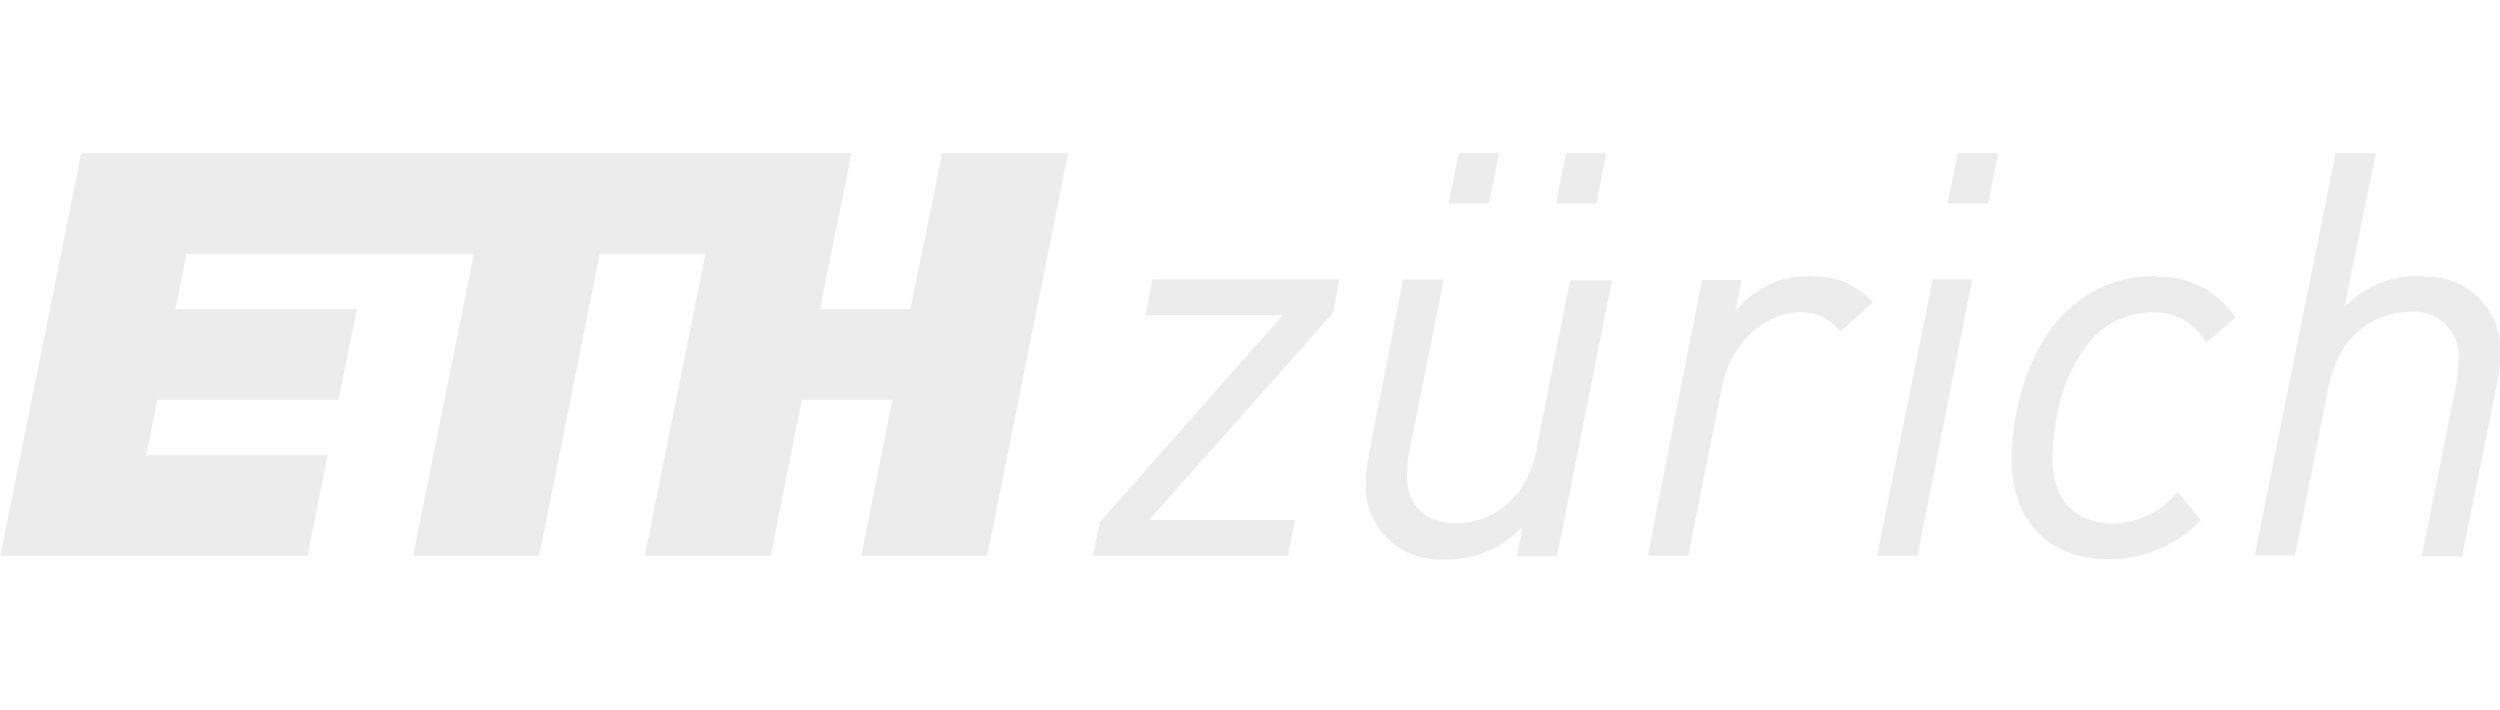
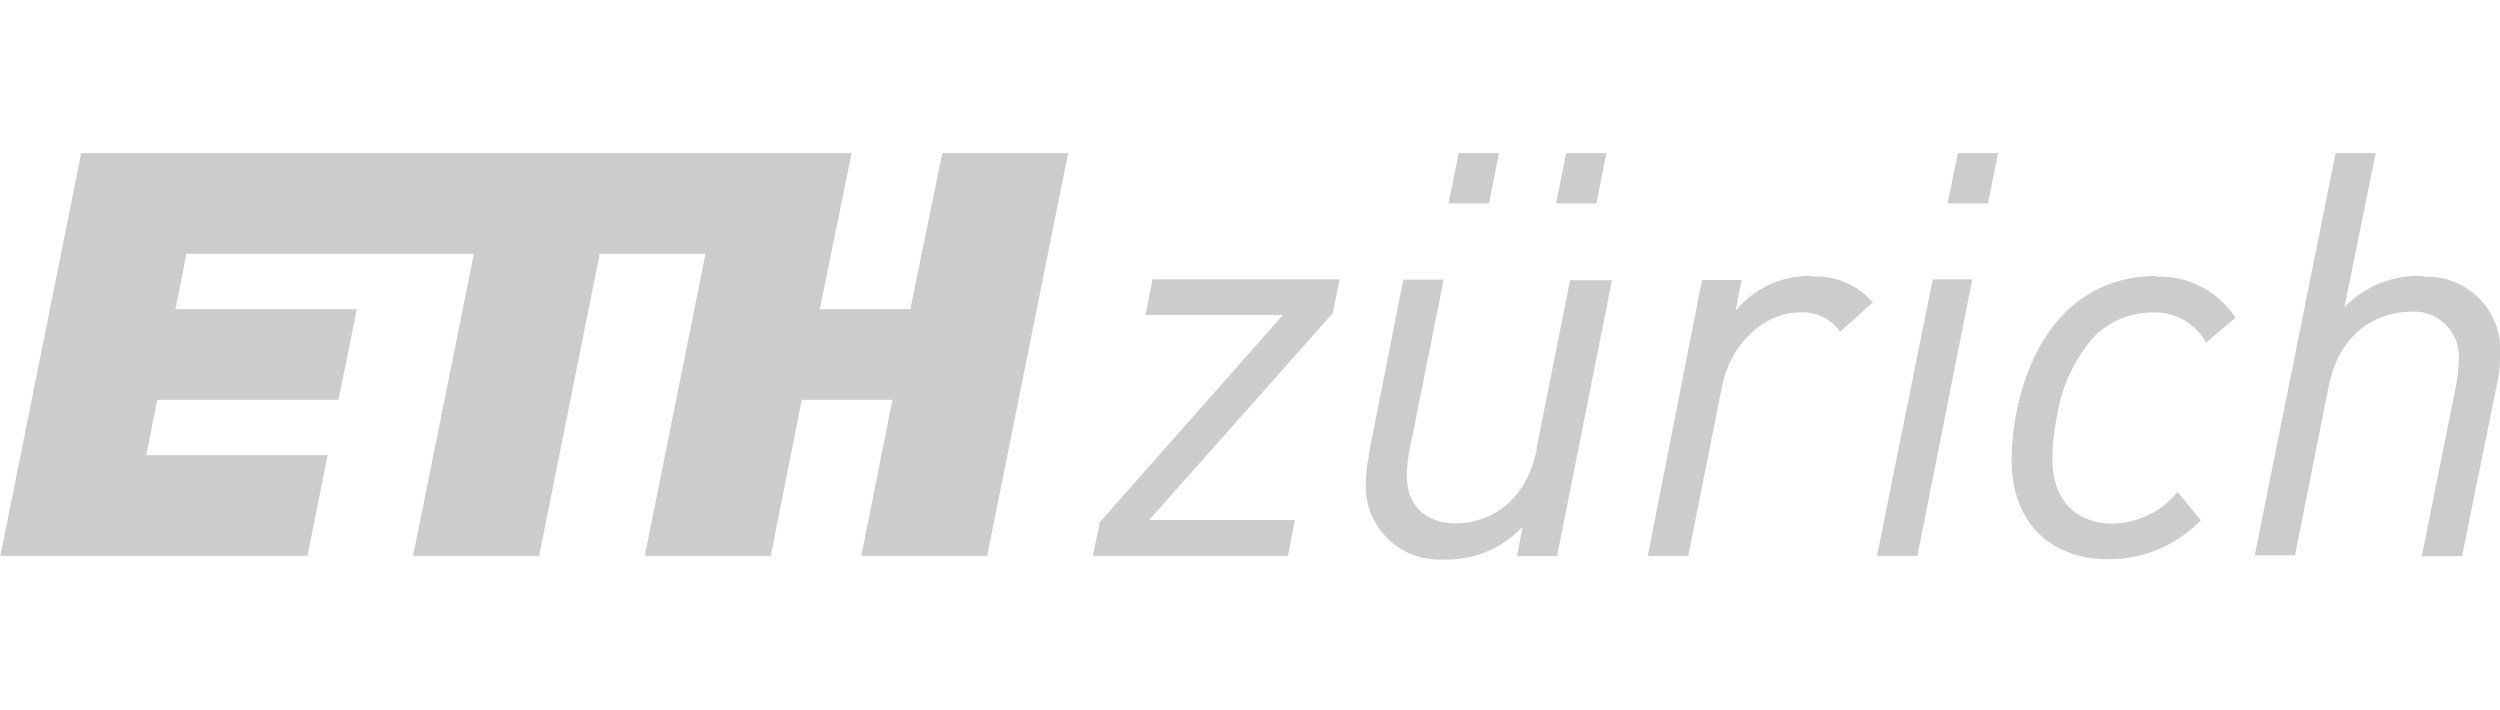
<svg xmlns="http://www.w3.org/2000/svg" viewBox="0 0 192.67 54.65">
  <style>
-   .st0{fill:#ECECEC;}
+   .st0{fill:#cccccc;}
 </style>
  <g data-name="ETH zurich logo">
    <g data-name="ETH Zurich short">
-       <path d="M118.45 34.56c-1.11 5.5-5.35 5.78-6.2 5.78-2.4 0-3.83-1.38-3.83-3.7a11.05 11.05 0 0 1 .22-2l2.62-13.09h-3.11L105.49 35v.19a9.31 9.31 0 0 0-.22 1.93 5.64 5.64 0 0 0 5.89 6 8 8 0 0 0 6.18-2.52l-.41 2.21v.05H120l4.23-21.26H121l-2.59 13ZM139.61 21.27a7.29 7.29 0 0 0-5.86 2.7l.48-2.39h-3.06L127 42.79v.05h3.11l2.59-13c.66-3.35 3.23-5.77 6.11-5.77a3.53 3.53 0 0 1 3 1.49l2.52-2.25a5.78 5.78 0 0 0-4.64-2ZM88.29 24.23l-.01.05h10.59l-14.1 15.95h-.01l-.53 2.61h15.03l.54-2.76H88.56l14.15-15.94v-.01l.53-2.6H88.82l-.53 2.7zM144.67 42.79l-.01.05h3.11L152 21.53h-3.05l-4.28 21.26zM186.76 21.27a7.91 7.91 0 0 0-6.08 2.4l2.41-11.87H180l-6.23 31h3.1l2.59-13c1.11-5.49 5.4-5.77 6.24-5.77a3.44 3.44 0 0 1 3.79 3.7 12.16 12.16 0 0 1-.21 2l-2.64 13.14h3.1l2.73-13.43a10.84 10.84 0 0 0 .22-2.11 5.65 5.65 0 0 0-5.91-6ZM166.18 21.27c-5.63 0-9.58 4-10.85 10.88a19.13 19.13 0 0 0-.3 3.28c0 4.73 2.87 7.67 7.49 7.67a9.85 9.85 0 0 0 7.09-3l-1.79-2.19a6.54 6.54 0 0 1-5.09 2.44c-2.2 0-4.56-1.31-4.56-5a16.39 16.39 0 0 1 .34-3.18 12.18 12.18 0 0 1 2.75-6.09 6.32 6.32 0 0 1 4.66-2 4.47 4.47 0 0 1 4.08 2.29v.05l2.28-1.93a6.92 6.92 0 0 0-6.15-3.16ZM150.1 15.68h3.11l.78-3.88h-3.1l-.79 3.88zM119.92 15.68h3.11l.77-3.88h-3.1l-.78 3.88zM111.64 15.68h3.11l.77-3.88h-3.1l-.78 3.88zM70.16 23.83h-6.98l2.45-12.03H6.26L.03 42.84H23.7l1.55-7.76H11.27l.85-4.27h13.97l1.41-6.98H13.52l.85-4.27h22.15l-4.68 23.28h9.71l4.67-23.28h8.15l-4.68 23.28h9.71l2.39-12.03h6.99l-2.4 12.03h9.7l6.24-31.04h-9.7l-2.46 12.03z" style="fill:#ECECEC;" />
+       <path d="M118.45 34.56c-1.11 5.5-5.35 5.78-6.2 5.78-2.4 0-3.83-1.38-3.83-3.7a11.05 11.05 0 0 1 .22-2l2.62-13.09h-3.11L105.49 35v.19a9.31 9.31 0 0 0-.22 1.93 5.64 5.64 0 0 0 5.89 6 8 8 0 0 0 6.18-2.52l-.41 2.21v.05H120l4.23-21.26H121l-2.59 13ZM139.61 21.27a7.29 7.29 0 0 0-5.86 2.7l.48-2.39h-3.06L127 42.79v.05h3.11l2.59-13c.66-3.35 3.23-5.77 6.11-5.77a3.53 3.53 0 0 1 3 1.49l2.52-2.25a5.78 5.78 0 0 0-4.64-2ZM88.29 24.23l-.01.05h10.59l-14.1 15.95h-.01l-.53 2.61h15.03l.54-2.76H88.56l14.15-15.94v-.01l.53-2.6H88.82l-.53 2.7zM144.67 42.79l-.01.05h3.11L152 21.53h-3.05l-4.28 21.26zM186.76 21.27a7.91 7.91 0 0 0-6.08 2.4l2.41-11.87H180l-6.23 31h3.1l2.59-13c1.11-5.49 5.4-5.77 6.24-5.77a3.44 3.44 0 0 1 3.79 3.7 12.16 12.16 0 0 1-.21 2l-2.64 13.14h3.1l2.73-13.43a10.84 10.84 0 0 0 .22-2.11 5.65 5.65 0 0 0-5.91-6ZM166.18 21.27c-5.63 0-9.58 4-10.85 10.88a19.13 19.13 0 0 0-.3 3.28c0 4.73 2.87 7.67 7.49 7.67a9.85 9.85 0 0 0 7.09-3l-1.79-2.19a6.54 6.54 0 0 1-5.09 2.44c-2.2 0-4.56-1.31-4.56-5a16.39 16.39 0 0 1 .34-3.18 12.18 12.18 0 0 1 2.75-6.09 6.32 6.32 0 0 1 4.66-2 4.47 4.47 0 0 1 4.08 2.29v.05l2.28-1.93a6.92 6.92 0 0 0-6.15-3.16ZM150.1 15.68h3.11l.78-3.88h-3.1l-.79 3.88zM119.92 15.68h3.11l.77-3.88h-3.1l-.78 3.88zM111.64 15.68h3.11l.77-3.88h-3.1l-.78 3.88zM70.16 23.83h-6.98l2.45-12.03H6.26L.03 42.84H23.7l1.55-7.76H11.27l.85-4.27h13.97l1.41-6.98H13.52l.85-4.27h22.15l-4.68 23.28h9.71l4.67-23.28h8.15l-4.68 23.28h9.71l2.39-12.03h6.99l-2.4 12.03h9.7l6.24-31.04h-9.7l-2.46 12.03z" style="fill:#cccccc;" />
    </g>
  </g>
</svg>
